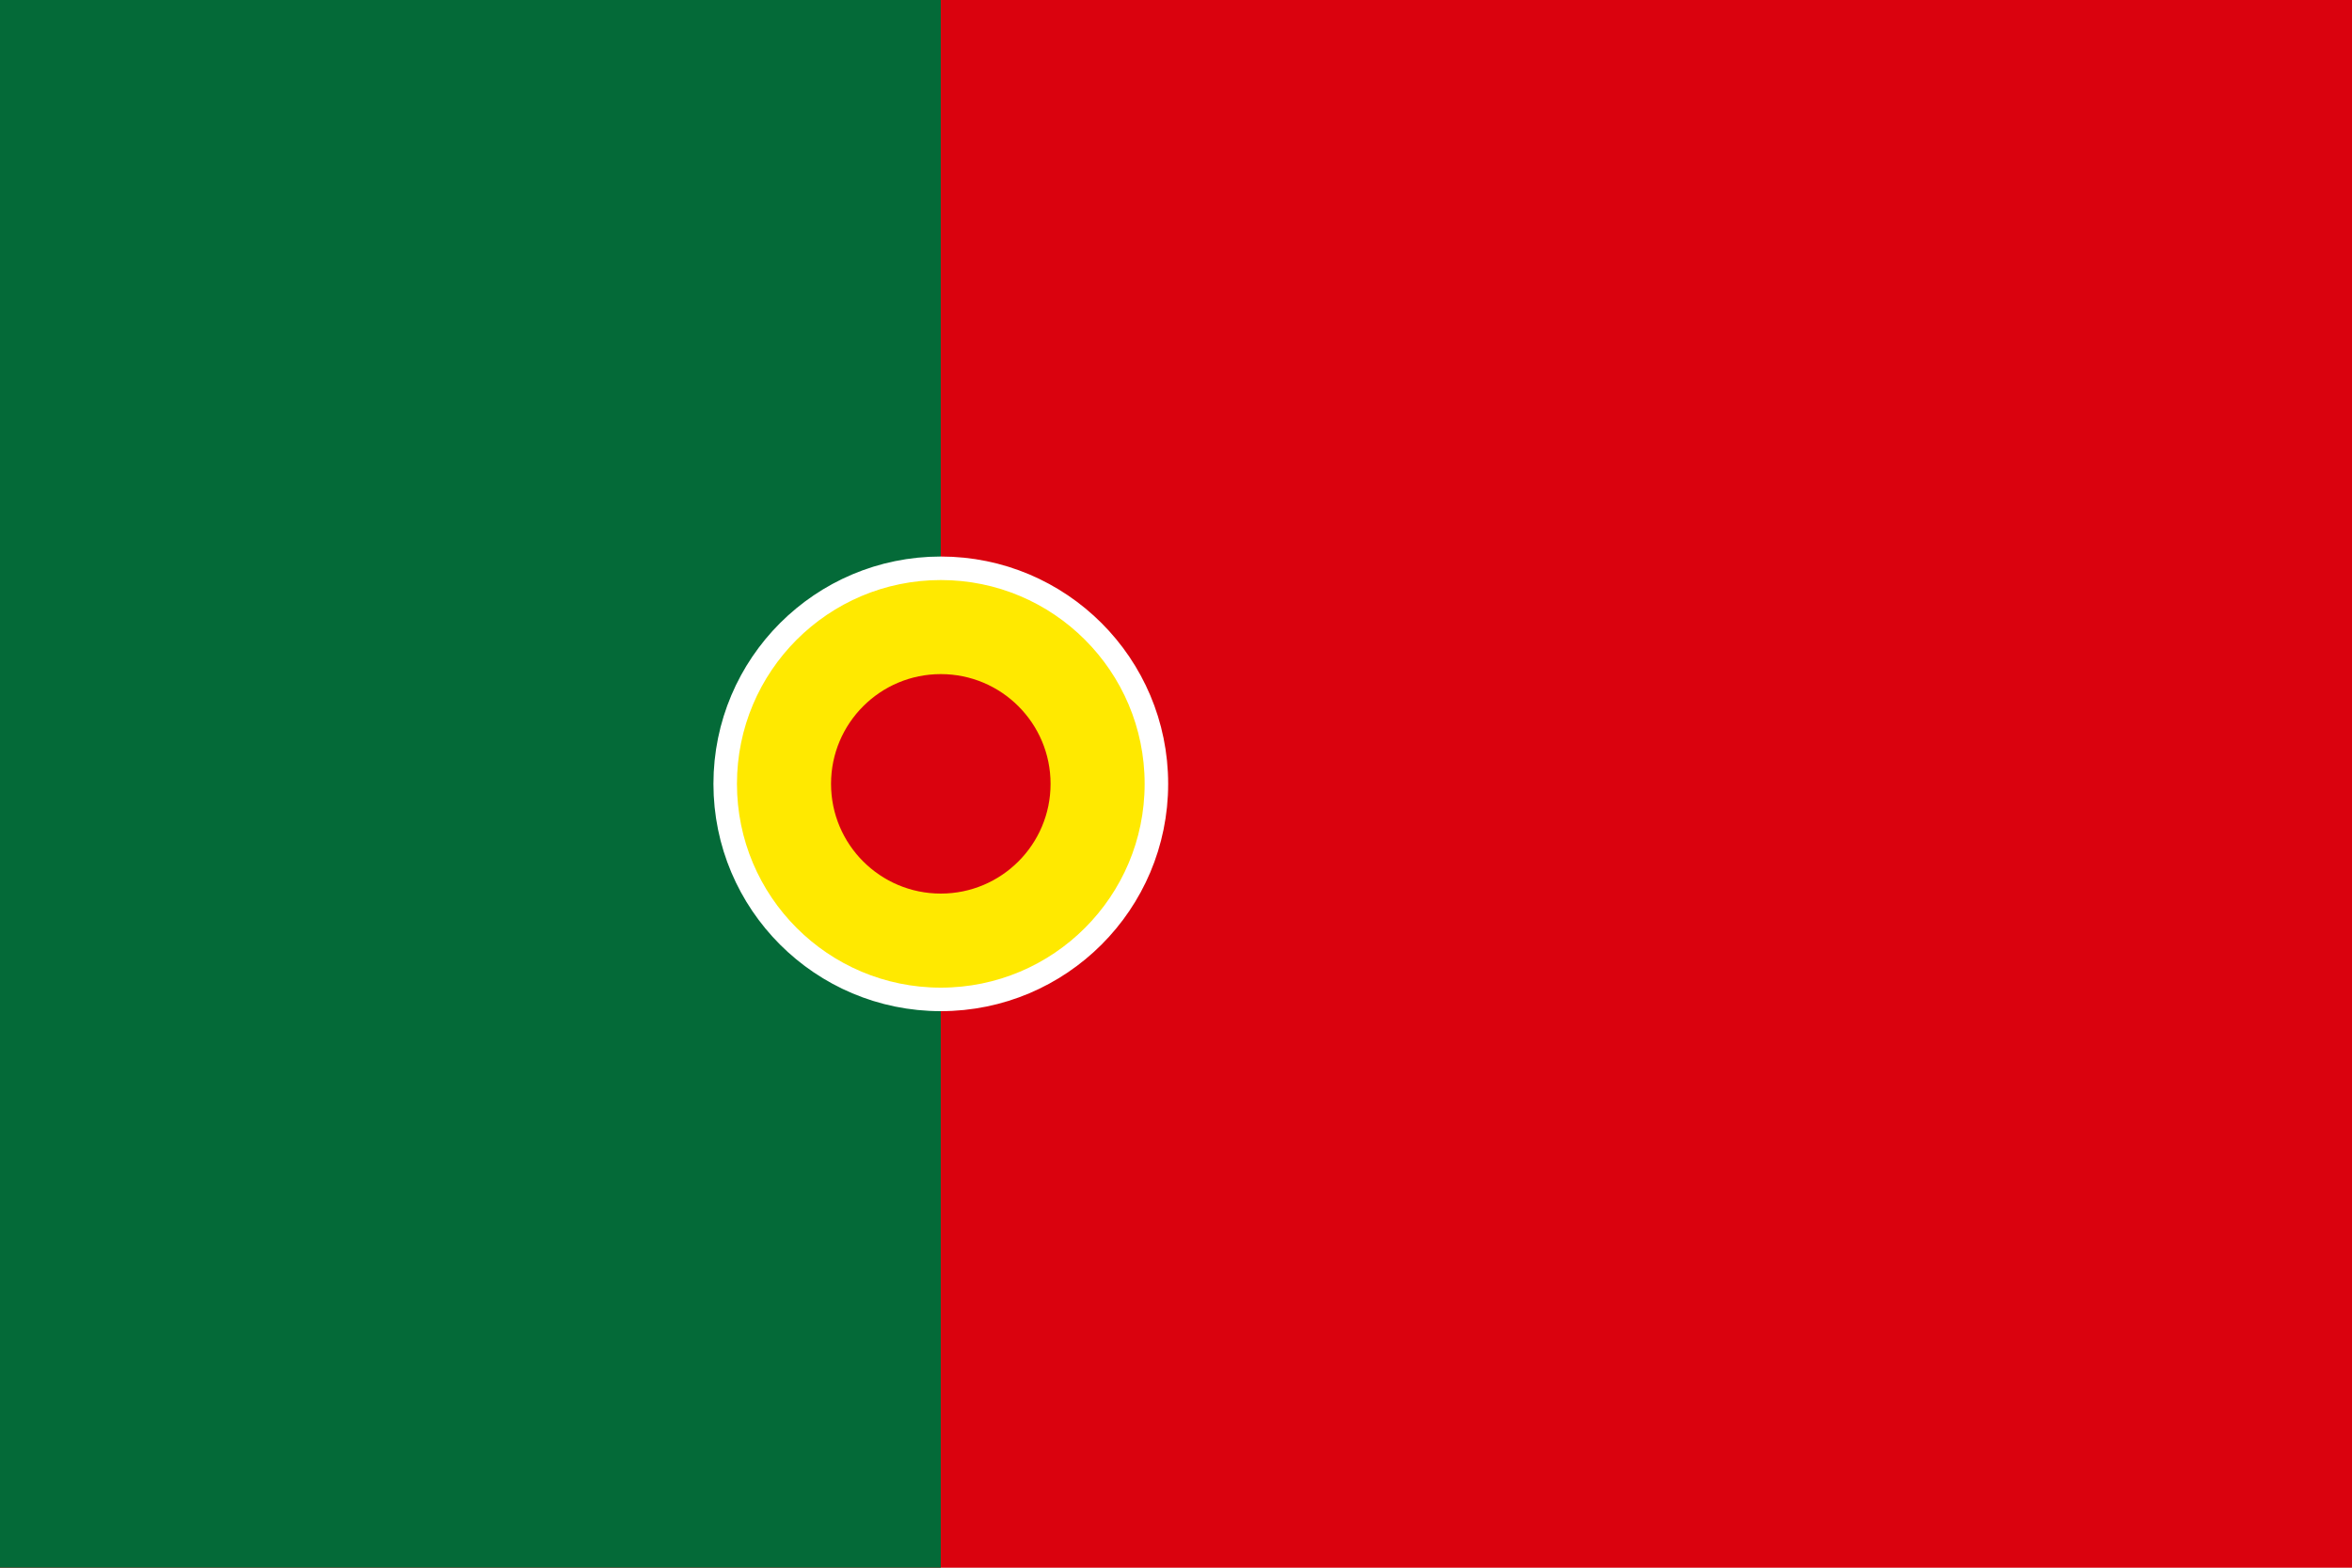
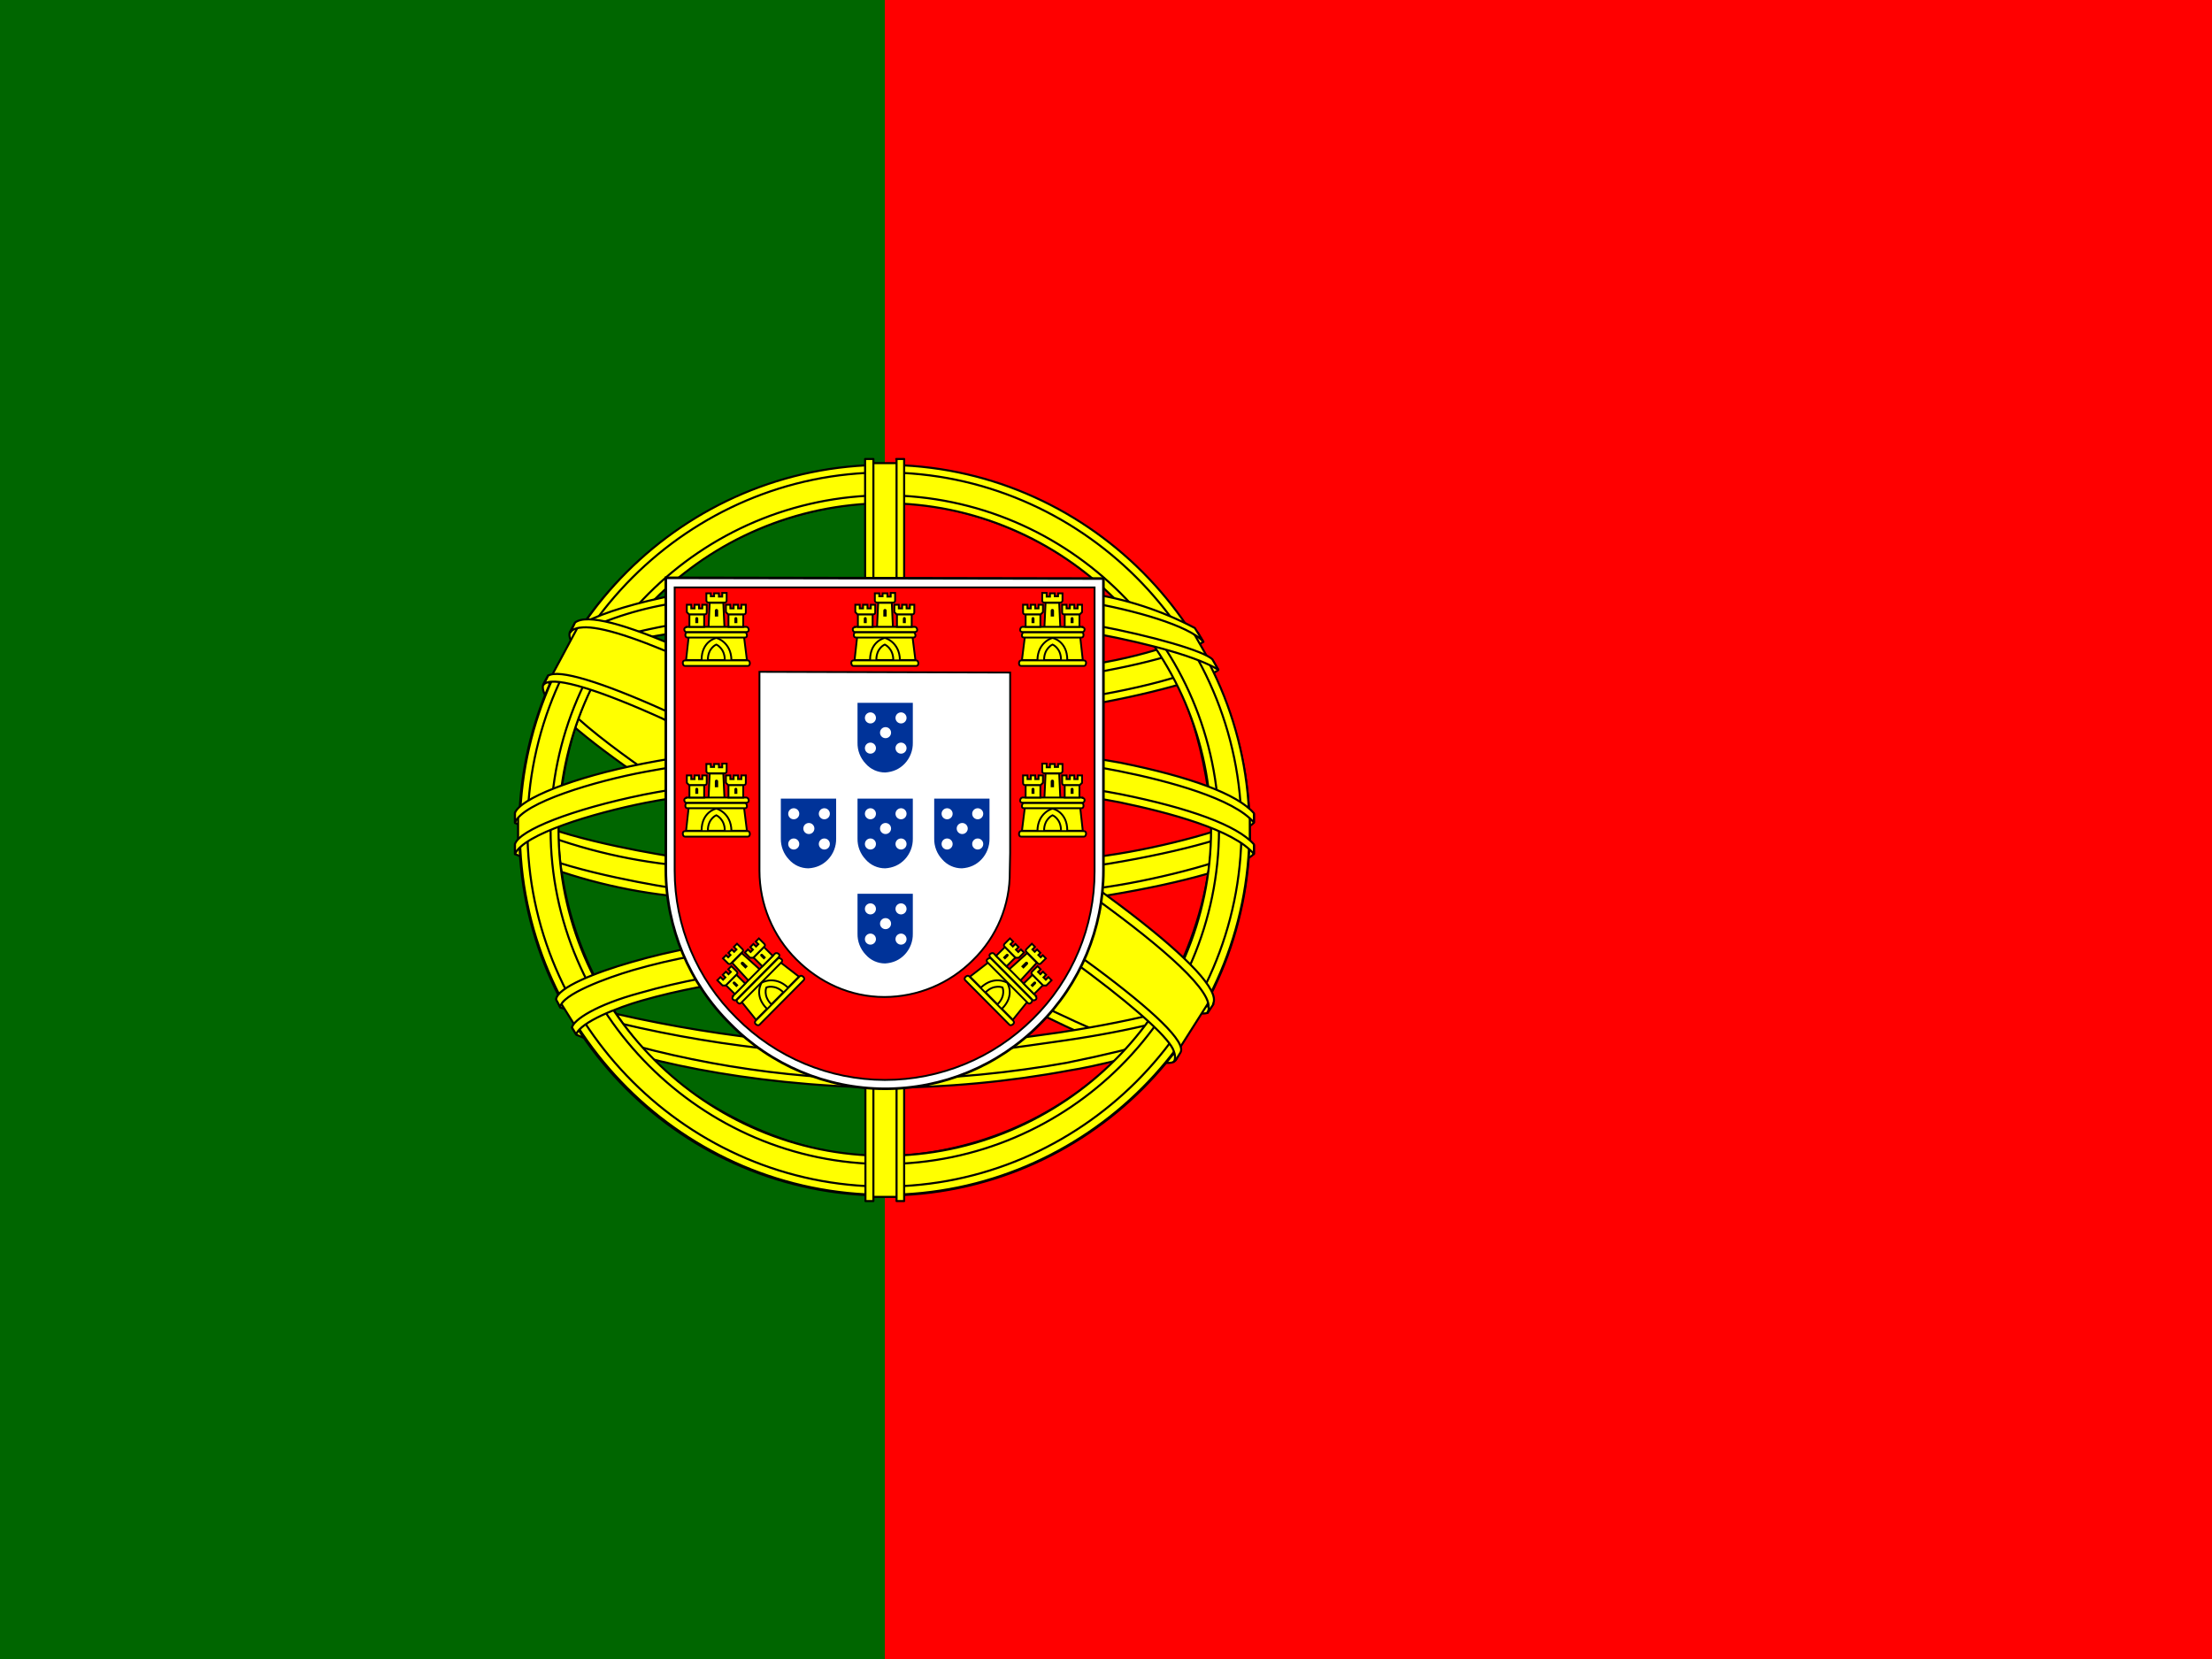
- <svg xmlns="http://www.w3.org/2000/svg" viewBox="0 0 60 40">
-   <rect width="60" height="40" fill="#DA020E" />
-   <rect width="24" height="40" fill="#046A38" />
-   <circle cx="24" cy="20" r="5.5" fill="#FFE900" stroke="#fff" stroke-width=".6" />
-   <circle cx="24" cy="20" r="2.8" fill="#DA020E" />
+ <svg xmlns="http://www.w3.org/2000/svg" xmlns:xlink="http://www.w3.org/1999/xlink" id="flag-icons-pt" viewBox="0 0 640 480">
+   <path fill="red" d="M256 0h384v480H256z" />
+   <path fill="#060" d="M0 0h256v480H0z" />
+   <g fill="#ff0" fill-rule="evenodd" stroke="#000" stroke-linecap="round" stroke-linejoin="round" stroke-width=".6">
+     <path d="M339.5 306.2c-32.3-1-180-93.2-181-108l8.1-13.5c14.7 21.3 165.7 111 180.6 107.8z" />
+     <path d="M164.9 182.8c-2.9 7.8 38.6 33.4 88.4 63.8s92.9 49 96 46.4l1.5-2.8q-.9 1.6-4.3.6c-13.5-3.9-48.6-20-92.1-46.4-43.6-26.4-81.4-50.7-87.3-61a6 6 0 0 1-.6-3.1h-.2l-1.2 2.2zm175.3 123.8q-.7 1.3-3.5.8c-12-1.3-48.6-19.1-91.9-45-50.4-30.2-92-57.6-87.4-64.8l1.2-2.2.2.1c-4 12.2 82.1 61.4 87.2 64.6 49.8 30.8 91.8 48.9 95.5 44.2z" />
+     <path d="M256.2 207.2c32.2-.3 72-4.4 95-13.6l-5-8c-13.5 7.5-53.5 12.5-90.3 13.2-43.4-.4-74.1-4.5-89.5-14.8l-4.6 8.6c28.2 12 57.2 14.5 94.4 14.6" />
+     <path d="M352.5 193.8c-.8 1.3-15.8 6.4-37.8 10.2a381 381 0 0 1-58.6 4.3 416 416 0 0 1-56.2-3.6c-23.1-3.6-35-8.6-39.5-10.4l1.1-2.2c12.7 5 24.7 8 38.7 10.2A412 412 0 0 0 256 206a392 392 0 0 0 58.3-4.3c22.5-3.7 34.8-8.4 36.6-10.5zm-4.4-8.1c-2.4 2-14.6 6.3-36 9.7a388 388 0 0 1-55.8 4c-22 0-40.1-1.6-53.8-3.6-21.8-2.8-33.4-8-37.6-9.4l1.3-2.2c3.3 1.7 14.4 6.2 36.5 9.3a385 385 0 0 0 53.6 3.4 384 384 0 0 0 55.4-4c21.5-3 33.1-8.4 34.9-9.8zM150.3 246c19.8 10.7 63.9 16 105.6 16.4 38 .1 87.4-5.8 105.9-15.6l-.5-10.7c-5.8 9-58.8 17.7-105.8 17.4s-90.7-7.6-105.3-17v9.5" />
+     <path d="M362.8 244.5v2.5c-2.8 3.4-20.2 8.4-42 12a434 434 0 0 1-65.4 4.4 400 400 0 0 1-62-4.3 155 155 0 0 1-44.4-12v-2.9c9.7 6.4 35.9 11.2 44.7 12.6 15.8 2.4 36.1 4.2 61.7 4.2 26.9 0 48.4-1.9 65-4.4 15.7-2.3 38-8.2 42.4-12.1m0-9v2.5c-2.8 3.3-20.2 8.3-42 11.9a434 434 0 0 1-65.4 4.5 414 414 0 0 1-62-4.3 155 155 0 0 1-44.4-12v-3c9.7 6.5 36 11.2 44.7 12.6a408 408 0 0 0 61.7 4.3c26.9 0 48.5-2 65-4.5 15.7-2.2 38-8.1 42.4-12m-107 68.8c-45.6-.2-84.7-12.4-93-14.4l6 9.4a250 250 0 0 0 87.4 14.3c34.7-1 65-3.7 86.3-14.1l6.2-9.8c-14.5 6.9-64 14.6-93 14.6" />
+     <path d="m344.9 297.3-2.8 4c-10 3.6-26 7.4-32.6 8.4a296 296 0 0 1-53.7 5c-40.4-.6-73.5-8.5-89-15.3l-1.3-2.1.2-.4 2.1.9a287 287 0 0 0 88.2 14.5c18.8 0 37.5-2.1 52.6-4.8 23.2-4.7 32.6-8.2 35.5-9.8l.7-.4zm5.3-8.8-2 3.5c-5.4 2-20 6.2-41.3 9.2-14 1.9-22.7 3.8-50.6 4.3a347 347 0 0 1-94.2-14L161 289a390 390 0 0 0 95.4 14c25.5-.5 36.4-2.4 50.3-4.3 24.8-3.8 37.3-8 41-9.1v-.2l2.6-1z" />
+     <path d="M350.8 237.6c.1 30-15.3 57-27.6 68.8a99 99 0 0 1-67.8 28.2c-30.3.5-58.8-19.2-66.5-27.9a101 101 0 0 1-27.5-67.4c1.8-32.8 14.7-55.6 33.3-71.3a100 100 0 0 1 64.2-22.7 98 98 0 0 1 71 35.6c12.5 15.2 18 31.7 20.9 56.7M255.6 135a106 106 0 0 1 106 105.2 105.6 105.6 0 1 1-211.4 0c-.1-58 47.3-105.2 105.4-105.2" />
+     <path d="M255.9 134.5c58.2 0 105.6 47.4 105.6 105.6S314.1 345.7 256 345.7s-105.6-47.4-105.6-105.6S197.8 134.5 256 134.5zM152.6 240c0 56.8 46.7 103.3 103.3 103.3S359.2 296.8 359.2 240s-46.7-103.3-103.3-103.3S152.6 183.2 152.6 240" />
+     <path d="M256 143.3a97 97 0 0 1 96.7 96.7 97 97 0 0 1-96.7 96.8c-53 0-96.7-43.6-96.7-96.8a97 97 0 0 1 96.7-96.7M161.6 240c0 52 42.6 94.4 94.4 94.4s94.4-42.5 94.4-94.4-42.6-94.4-94.4-94.4a95 95 0 0 0-94.4 94.4" />
+     <path d="M260.3 134h-9.1v212.3h9z" />
+     <path d="M259.3 132.8h2.3v214.7h-2.2V132.8zm-9 0h2.4v214.7h-2.3z" />
+     <path d="M361.6 244.2v-7.8l-6.4-6-36.3-9.6-52.2-5.3-63 3.2-44.8 10.6-9 6.7v7.9l22.9-10.3 54.4-8.5h52.3l38.4 4.2 26.6 6.4z" />
+     <path d="M256 223.8c24.9 0 49 2.3 68.3 6 19.8 4 33.7 9 38.5 14.5v2.8c-5.8-7-24.5-12-39-15-19-3.6-43-6-67.9-6-26.1 0-50.5 2.6-69.3 6.2-15 3-35.1 9-37.6 14.8v-2.9c1.3-4 16.3-10 37.3-14.3 18.9-3.7 43.3-6.1 69.6-6.1zm0-9.1a383 383 0 0 1 68.3 6c19.8 4 33.7 9 38.5 14.6v2.7c-5.8-6.9-24.5-12-39-14.9-19-3.7-43-6-67.9-6a376 376 0 0 0-69.2 6.2c-14.5 2.7-35.4 8.9-37.7 14.7v-2.8c1.4-4 16.6-10.3 37.3-14.3 19-3.7 43.3-6.2 69.7-6.2m-.6-46.2c39.3-.2 73.6 5.5 89.3 13.5l5.7 10c-13.6-7.4-50.6-15-94.9-14-36.1.3-74.7 4-94 14.4l6.8-11.4c15.9-8.3 53.3-12.5 87.1-12.5" />
+     <path d="M256 176.7a354 354 0 0 1 61.3 4.3c16 3 31.3 7.4 33.5 9.8l1.7 3c-5.3-3.4-18.6-7.3-35.6-10.5s-38.7-4.3-61-4.2c-25.3-.1-45 1.2-61.8 4.2a109 109 0 0 0-33.3 10.3l1.7-3.1c6-3 15.3-6.7 31.1-9.6 17.5-3.2 37.4-4.1 62.4-4.2m0-9c21.4-.2 42.6 1 59.1 4a96 96 0 0 1 30.6 10l2.5 4c-4.2-4.7-20-9.2-34.1-11.6-16.4-2.9-36.7-4-58.1-4.2a361 361 0 0 0-59.5 4.4 97 97 0 0 0-29.6 9.1l2.2-3.3c5.8-3 15.2-5.8 27-8.1a357 357 0 0 1 59.9-4.4zM308.4 284a276 276 0 0 0-52.5-4c-65.5.8-86.6 13.5-89.2 17.3l-5-8c16.8-12 52.4-18.8 94.6-18.2q32.9.5 56.6 5l-4.5 8" />
+     <path d="M255.6 278.9c18.2.3 36 1 53.3 4.2l-1.2 2.2c-16-3-33.2-4-52-4-24.3-.2-48.7 2.1-70 8.2-6.7 1.9-17.8 6.2-19 9.8l-1.2-2c.4-2.2 7-6.6 19.6-10 24.4-7 47.2-8.3 70.5-8.4m.8-9.2a327 327 0 0 1 57.3 5l-1.3 2.3a299 299 0 0 0-56-4.9c-24.2 0-49.9 1.8-73.3 8.6-7.5 2.2-20.6 7-21 10.7l-1.2-2.2c.2-3.4 11.5-7.9 21.7-10.8 23.5-6.9 49.3-8.6 73.8-8.7" />
+     <path d="m349.4 290.5-7.8 12.3-22.7-20.1-58.6-39.5-66.2-36.3-34.3-11.7 7.3-13.6 2.5-1.3 21.3 5.3 70.4 36.3 40.6 25.6L336 272l13.9 16z" />
+     <path d="M158.6 195.5c6-4 50.2 15.6 96.6 43.6 46.1 28 90.3 59.6 86.3 65.5l-1.3 2.1-.6.5c.1-.1.8-1 0-3.1-2-6.5-33.4-31.5-85.3-62.9-50.7-30.1-92.9-48.3-97-43.1zM351 290.4c3.8-7.6-37.2-38.5-88.1-68.6-52-29.5-89.6-46.9-96.5-41.7L165 183l.4-.5c1.2-1 3.3-1 4.2-1 11.8.2 45.5 15.7 92.8 42.8 20.8 12 87.6 55 87.3 67 0 1 .1 1.2-.3 1.8l1.7-2.6z" />
+   </g>
+   <g transform="translate(0 26.7)scale(1.06667)">
+     <path fill="#fff" stroke="#000" stroke-width=".7" d="M180.6 211a59 59 0 0 0 17.5 41.7 59 59 0 0 0 41.8 17.6 59 59 0 0 0 42-17.4 59 59 0 0 0 17.4-41.8v-79.2l-118.7-.2z" />
+     <path fill="red" stroke="#000" stroke-width=".5" d="M183 211.1a56 56 0 0 0 16.8 40 57 57 0 0 0 40.2 16.8 57 57 0 0 0 40.2-16.6 56 56 0 0 0 16.7-40v-77H183v76.8m91-53.7v48.9l-.1 5.1a33 33 0 0 1-10 24 34 34 0 0 1-24 10c-9.4 0-17.7-4-23.9-10.2a34 34 0 0 1-10-24v-54z" />
+     <g id="pt-e">
+       <g id="pt-d" fill="#ff0" stroke="#000" stroke-width=".5">
+         <path stroke="none" d="M190.2 154.4c.1-5.5 4-6.8 4-6.8.1 0 4.3 1.4 4.3 6.9z" />
+         <path d="m186.8 147.7-.7 6.3h4.2c0-5.2 4-6 4-6 .1 0 4 1.1 4.1 6h4.2l-.8-6.4zm-1 6.4h17q.5 0 .6.7 0 .8-.6.8h-17q-.5 0-.6-.8 0-.7.7-.7z" />
+         <path d="M192 154c0-3.3 2.3-4.2 2.3-4.2s2.3 1 2.3 4.2H192m-5.8-9h16.3q.5.1.6.8 0 .5-.6.6h-16.3q-.5 0-.6-.7 0-.5.6-.6zm.4 1.5H202q.5 0 .6.7t-.6.7h-15.5q-.6 0-.6-.7t.6-.7zm5-10.6h1.2v.8h.9v-.8h1.3v.9h.9v-1h1.2v2q0 .6-.5.6h-4.4q-.5 0-.6-.5zm4.6 2.7.3 6.4h-4.3l.3-6.5h3.7" />
+         <path id="pt-a" d="M191 141.6v3.4h-4v-3.4z" />
+         <use xlink:href="#pt-a" width="100%" height="100%" x="10.6" />
+         <path id="pt-b" d="M186.3 139h1.2v1h.9v-1h1.2v1h.9v-1h1.2v2q0 .6-.5.6h-4.3l-.6-.6z" />
+         <use xlink:href="#pt-b" width="100%" height="100%" x="10.6" />
+         <path fill="#000001" stroke="none" d="M193.9 140.6c0-.6.9-.6.9 0v1.6h-.9z" />
+         <path id="pt-c" fill="#000001" stroke="none" d="M188.6 142.8c0-.6.8-.6.8 0v1.2h-.8z" />
+         <use xlink:href="#pt-c" width="100%" height="100%" x="10.6" />
+       </g>
+       <use xlink:href="#pt-d" width="100%" height="100%" y="46.3" />
+       <use xlink:href="#pt-d" width="100%" height="100%" transform="rotate(-45.2 312.8 180)" />
+     </g>
+     <use xlink:href="#pt-d" width="100%" height="100%" x="45.7" />
+     <use xlink:href="#pt-e" width="100%" height="100%" transform="matrix(-1 0 0 1 479.8 0)" />
+     <g id="pt-f" fill="#fff">
+       <path fill="#039" d="M232.6 202.4a8 8 0 0 0 2.2 5.7 7 7 0 0 0 5.3 2.4q3.2-.2 5.3-2.4a8 8 0 0 0 2.2-5.7v-10.8h-15z" />
+       <circle cx="236.1" cy="195.7" r="1.5" />
+       <circle cx="244.4" cy="195.7" r="1.5" />
+       <circle cx="240.2" cy="199.7" r="1.5" />
+       <circle cx="236.1" cy="203.9" r="1.5" />
+       <circle cx="244.4" cy="203.9" r="1.5" />
+     </g>
+     <use xlink:href="#pt-f" width="100%" height="100%" y="-26" />
+     <use xlink:href="#pt-f" width="100%" height="100%" x="-20.8" />
+     <use xlink:href="#pt-f" width="100%" height="100%" x="20.8" />
+     <use xlink:href="#pt-f" width="100%" height="100%" y="25.8" />
+   </g>
</svg>
